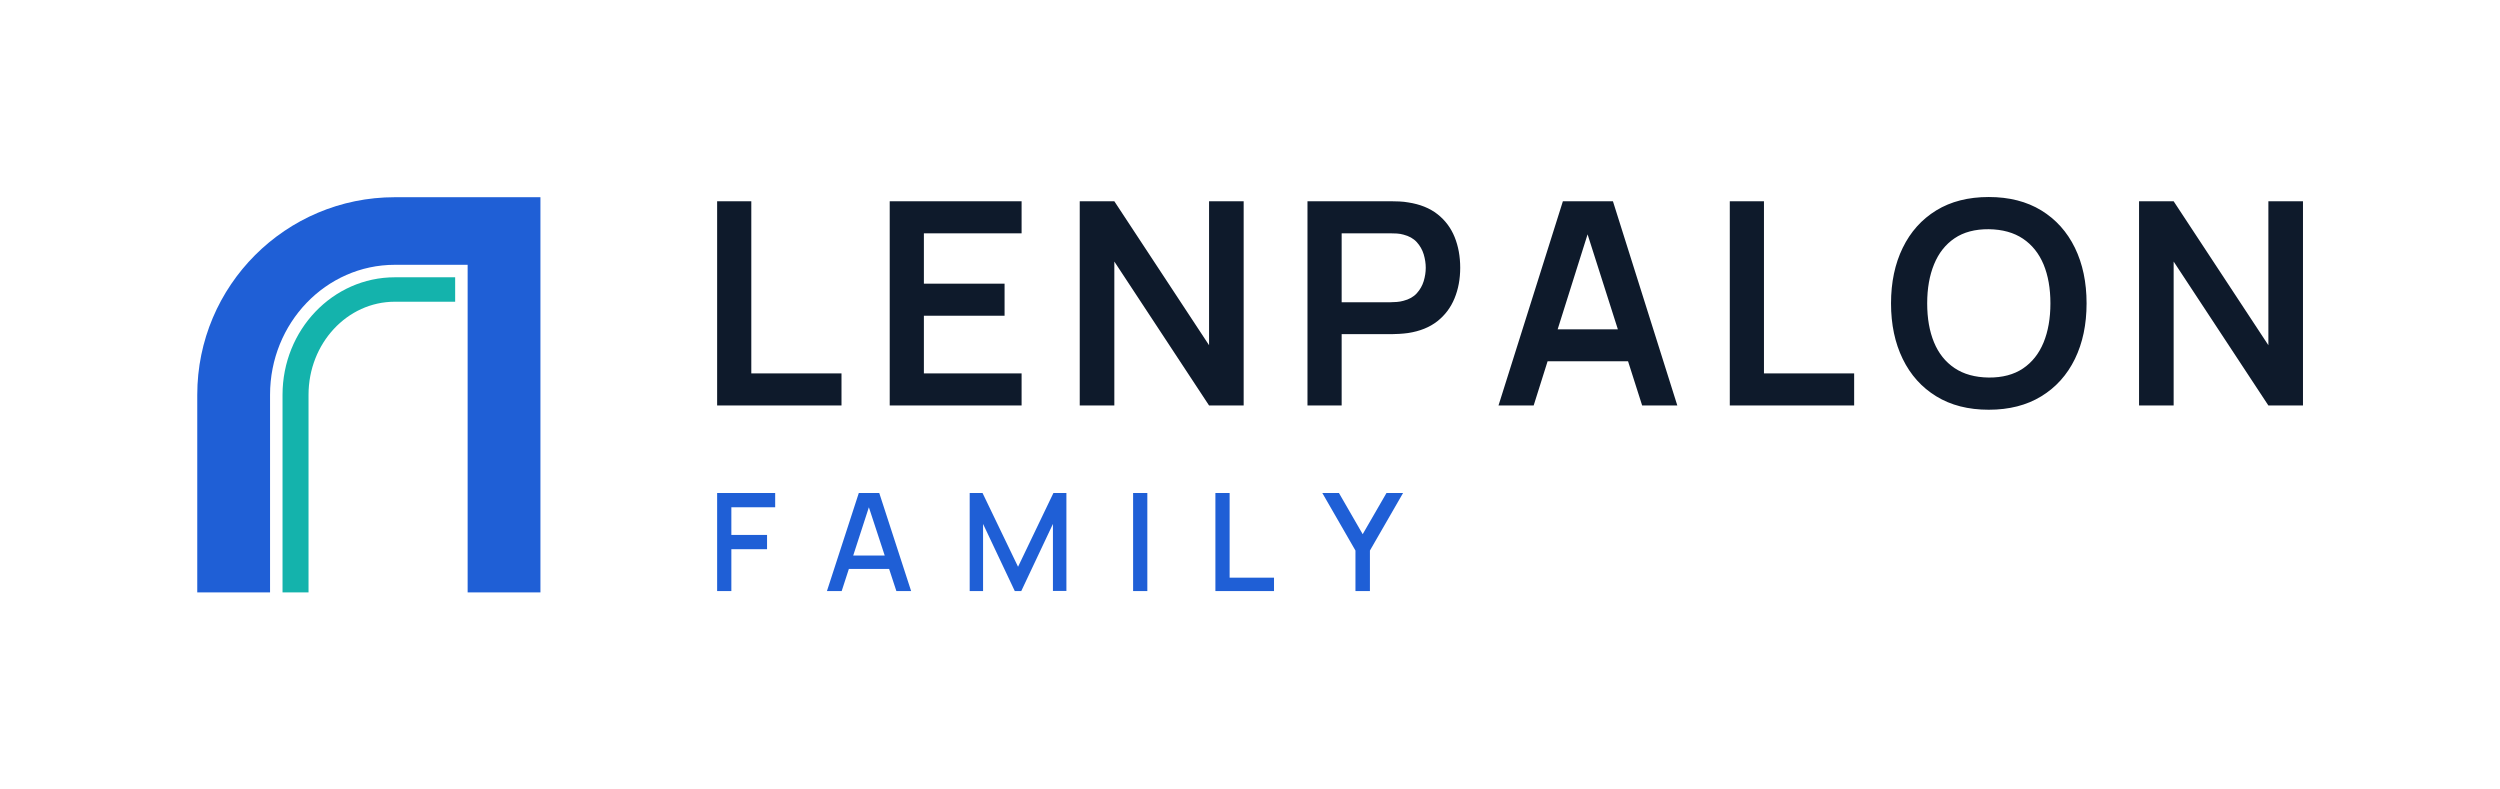
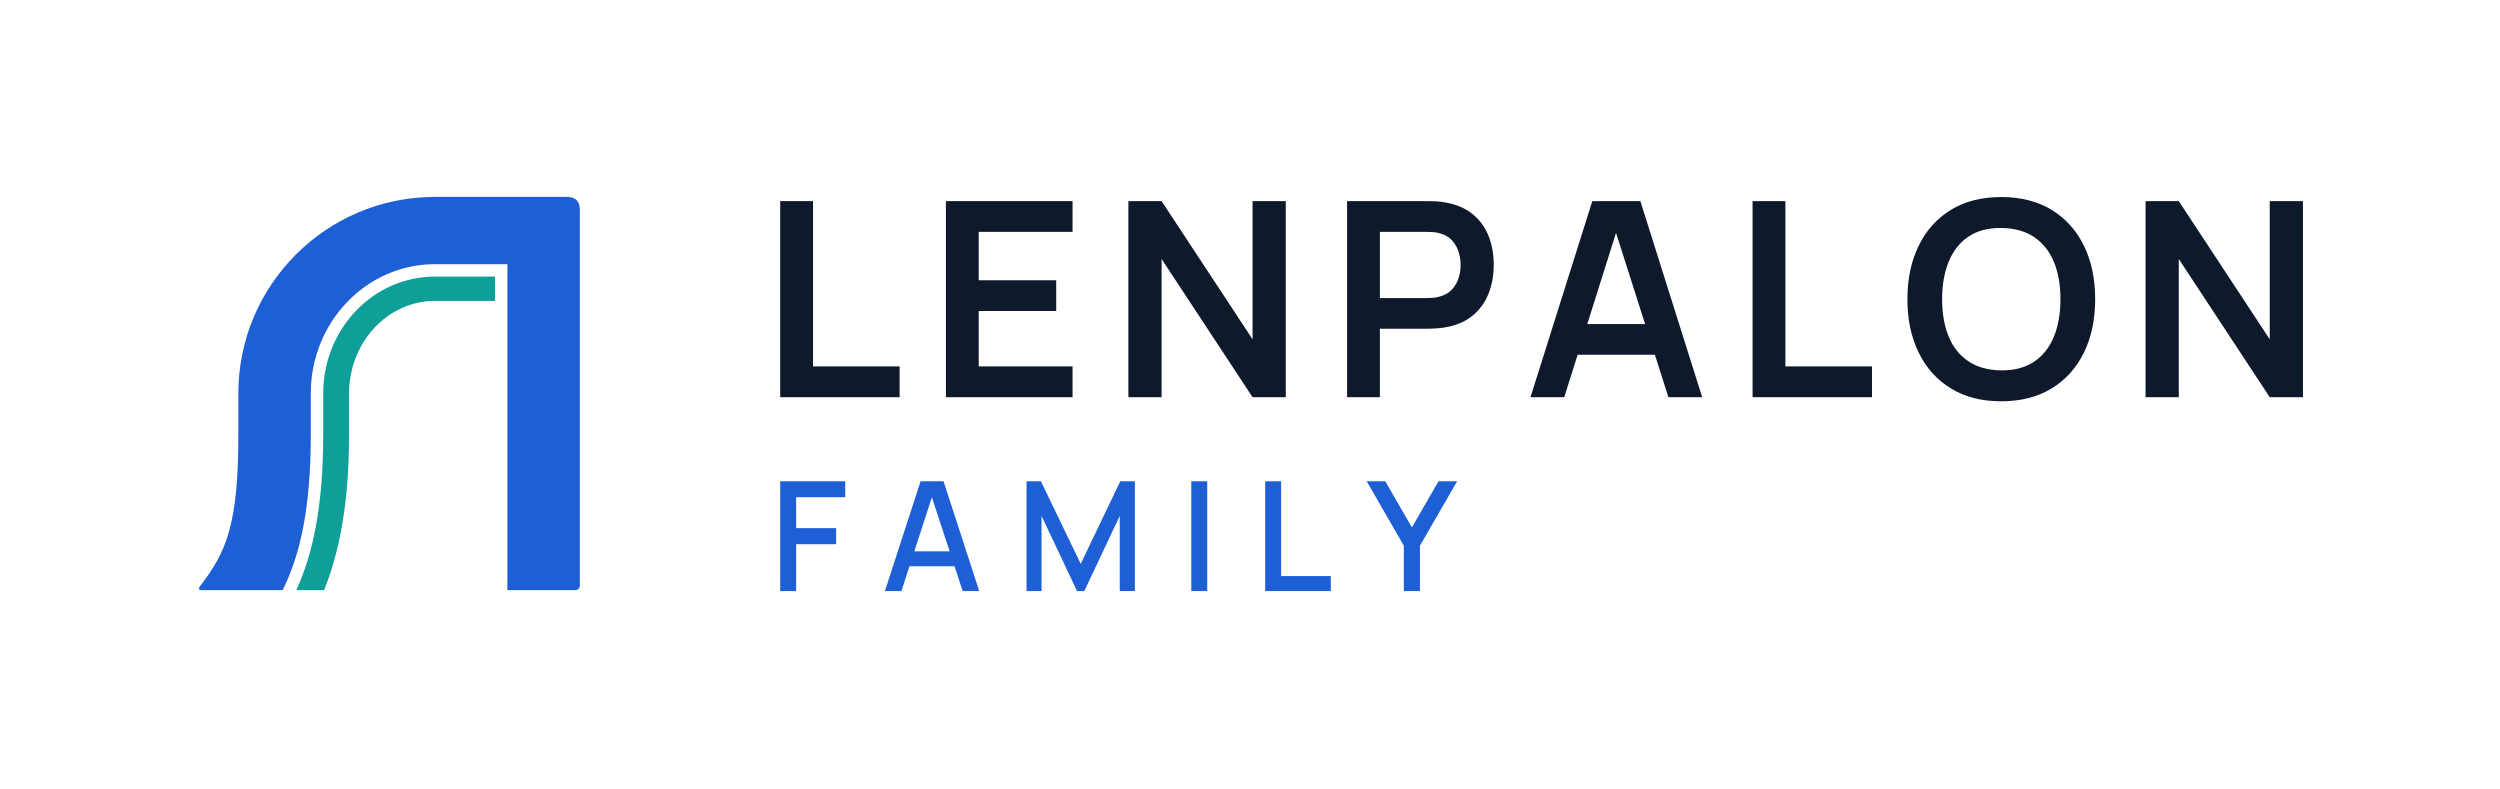
- <svg xmlns="http://www.w3.org/2000/svg" viewBox="0 0 528.88 166.72" width="528.88" height="166.72">
-   <g transform="translate(23.03 28.52) scale(1.1)">
-     <path fill="#1F5FD6" d="M17 88V50A38 38 0 0 1 55 12H83V88H69V25H55A24 25 0 0 0 31 50V88Z" />
-     <path fill="#14B3AC" d="M33.4 88V50A21.6 22.6 0 0 1 55 27.4H66.6V32.1H55A16.6 17.9 0 0 0 38.4 50V88Z" />
+ <svg xmlns="http://www.w3.org/2000/svg" viewBox="0 0 550.79 173.63" width="550.79" height="173.63">
+   <g transform="translate(33.13 29.7) scale(1.14)">
+     <path fill="#1F5FD6" d="M10 88Q9 88 9.61 87.21C14.69 80.6 17 75.32 17 58V50A38 38 0 0 1 55 12H80.5Q83 12 83 14.5V87Q83 88 82 88H69V25H55A24 25 0 0 0 31 50V58C31 72.38 28.9 81.25 25.57 88Z" />
+     <path fill="#0E9F98" d="M28.2 88C31.37 81.08 33.4 71.97 33.4 58V50A21.6 22.6 0 0 1 55 27.4H66.6V32.1H55A16.6 17.9 0 0 0 38.4 50V58C38.4 71.29 36.5 80.72 33.57 88Z" />
  </g>
-   <path fill="#0E1A2B" d="M151.71 85.78V42.58H158.94V79H178.02V85.78ZM188.22 85.78V42.58H216.12V49.36H195.45V60.01H212.52V66.79H195.45V79H216.12V85.78ZM228.42 85.78V42.58H235.74L255.78 73.03V42.58H263.1V85.78H255.78L235.74 55.33V85.78ZM276.6 85.78V42.58H294.45Q295.08 42.58 296.07 42.62Q297.06 42.67 297.9 42.82Q301.65 43.39 304.1 45.31Q306.54 47.23 307.73 50.15Q308.91 53.08 308.91 56.65Q308.91 60.19 307.71 63.11Q306.51 66.04 304.07 67.96Q301.62 69.88 297.9 70.45Q297.06 70.57 296.06 70.63Q295.05 70.69 294.45 70.69H283.83V85.78ZM283.83 63.94H294.15Q294.75 63.94 295.5 63.88Q296.25 63.82 296.88 63.64Q298.68 63.19 299.72 62.05Q300.75 60.91 301.19 59.47Q301.62 58.03 301.62 56.65Q301.62 55.27 301.19 53.81Q300.75 52.36 299.72 51.22Q298.68 50.08 296.88 49.63Q296.25 49.45 295.5 49.4Q294.75 49.36 294.15 49.36H283.83ZM317.01 85.78 330.63 42.58H341.22L354.84 85.78H347.4L335.04 47.02H336.66L324.45 85.78ZM324.6 76.42V69.67H347.28V76.42ZM365.94 85.78V42.58H373.17V79H392.25V85.78ZM420.72 86.68Q414.24 86.68 409.62 83.84Q405 81.01 402.53 75.94Q400.05 70.87 400.05 64.18Q400.05 57.49 402.53 52.42Q405 47.35 409.62 44.51Q414.24 41.68 420.72 41.68Q427.2 41.68 431.84 44.51Q436.47 47.35 438.95 52.42Q441.42 57.49 441.42 64.18Q441.42 70.87 438.95 75.94Q436.47 81.01 431.84 83.84Q427.2 86.68 420.72 86.68ZM420.72 79.87Q425.07 79.9 427.97 77.95Q430.86 76 432.32 72.46Q433.77 68.92 433.77 64.18Q433.77 59.44 432.32 55.94Q430.86 52.45 427.97 50.5Q425.07 48.55 420.72 48.49Q416.37 48.46 413.49 50.41Q410.61 52.36 409.16 55.9Q407.7 59.44 407.7 64.18Q407.7 68.92 409.14 72.41Q410.58 75.91 413.48 77.86Q416.37 79.81 420.72 79.87ZM452.52 85.78V42.58H459.84L479.88 73.03V42.58H487.2V85.78H479.88L459.84 55.33V85.78Z" />
-   <path fill="#1F5FD6" d="M151.71 125.04V104.3H163.99V107.31H154.72V113.16H162.27V116.18H154.72V125.04ZM174.94 125.04 181.68 104.3H186.01L192.75 125.04H189.63L183.42 106.12H184.2L178.06 125.04ZM178.44 120.36V117.53H189.27V120.36ZM205.14 125.04V104.3H207.86L215.37 119.9L222.85 104.3H225.6V125.02H222.75V110.84L216.05 125.04H214.68L207.97 110.84V125.04ZM239.71 125.04V104.3H242.72V125.04ZM257.12 125.04V104.3H260.13V122.2H269.52V125.04ZM286.75 125.04V116.47L279.74 104.3H283.26L288.28 113.01L293.31 104.3H296.82L289.81 116.47V125.04Z" />
+   <path fill="#0E1A2B" d="M171.89 87.51V44.31H179.12V80.73H198.2V87.51ZM208.4 87.51V44.31H236.3V51.09H215.63V61.74H232.7V68.52H215.63V80.73H236.3V87.51ZM248.6 87.51V44.31H255.92L275.96 74.76V44.31H283.28V87.51H275.96L255.92 57.06V87.51ZM296.78 87.51V44.31H314.63Q315.26 44.31 316.25 44.35Q317.24 44.4 318.08 44.55Q321.83 45.12 324.28 47.04Q326.72 48.96 327.91 51.88Q329.09 54.81 329.09 58.38Q329.09 61.92 327.89 64.84Q326.69 67.77 324.25 69.69Q321.8 71.61 318.08 72.18Q317.24 72.3 316.24 72.36Q315.23 72.42 314.63 72.42H304.01V87.51ZM304.01 65.67H314.33Q314.93 65.67 315.68 65.61Q316.43 65.55 317.06 65.37Q318.86 64.92 319.9 63.78Q320.93 62.64 321.37 61.2Q321.8 59.76 321.8 58.38Q321.8 57 321.37 55.54Q320.93 54.09 319.9 52.95Q318.86 51.81 317.06 51.36Q316.43 51.18 315.68 51.13Q314.93 51.09 314.33 51.09H304.01ZM337.19 87.51 350.81 44.31H361.4L375.02 87.51H367.58L355.22 48.75H356.84L344.63 87.51ZM344.78 78.15V71.4H367.46V78.15ZM386.12 87.51V44.31H393.35V80.73H412.43V87.51ZM440.9 88.41Q434.42 88.41 429.8 85.57Q425.18 82.74 422.71 77.67Q420.23 72.6 420.23 65.91Q420.23 59.22 422.71 54.15Q425.18 49.08 429.8 46.24Q434.42 43.41 440.9 43.41Q447.38 43.41 452.02 46.24Q456.65 49.08 459.13 54.15Q461.6 59.22 461.6 65.91Q461.6 72.6 459.13 77.67Q456.65 82.74 452.02 85.57Q447.38 88.41 440.9 88.41ZM440.9 81.6Q445.25 81.63 448.15 79.68Q451.04 77.73 452.5 74.19Q453.95 70.65 453.95 65.91Q453.95 61.17 452.5 57.67Q451.04 54.18 448.15 52.23Q445.25 50.28 440.9 50.22Q436.55 50.19 433.67 52.14Q430.79 54.09 429.34 57.63Q427.88 61.17 427.88 65.91Q427.88 70.65 429.32 74.14Q430.76 77.64 433.66 79.59Q436.55 81.54 440.9 81.6ZM472.7 87.51V44.31H480.02L500.06 74.76V44.31H507.38V87.51H500.06L480.02 57.06V87.51Z" />
+   <path fill="#1F5FD6" d="M171.89 130.22V106.03H186.22V109.54H175.4V116.36H184.21V119.89H175.4V130.22ZM194.96 130.22 202.82 106.03H207.88L215.74 130.22H212.09L204.85 108.15H205.76L198.6 130.22ZM199.04 124.76V121.47H211.67V124.76ZM226.16 130.22V106.03H229.33L238.1 124.22L246.82 106.03H250.03V130.2H246.7V113.66L238.89 130.22H237.29L229.47 113.66V130.22ZM262.46 130.22V106.03H265.97V130.22ZM278.74 130.22V106.03H282.25V126.91H293.2V130.22ZM309.28 130.22V120.22L301.1 106.03H305.2L311.06 116.19L316.93 106.03H321.03L312.84 120.22V130.22Z" />
</svg>
